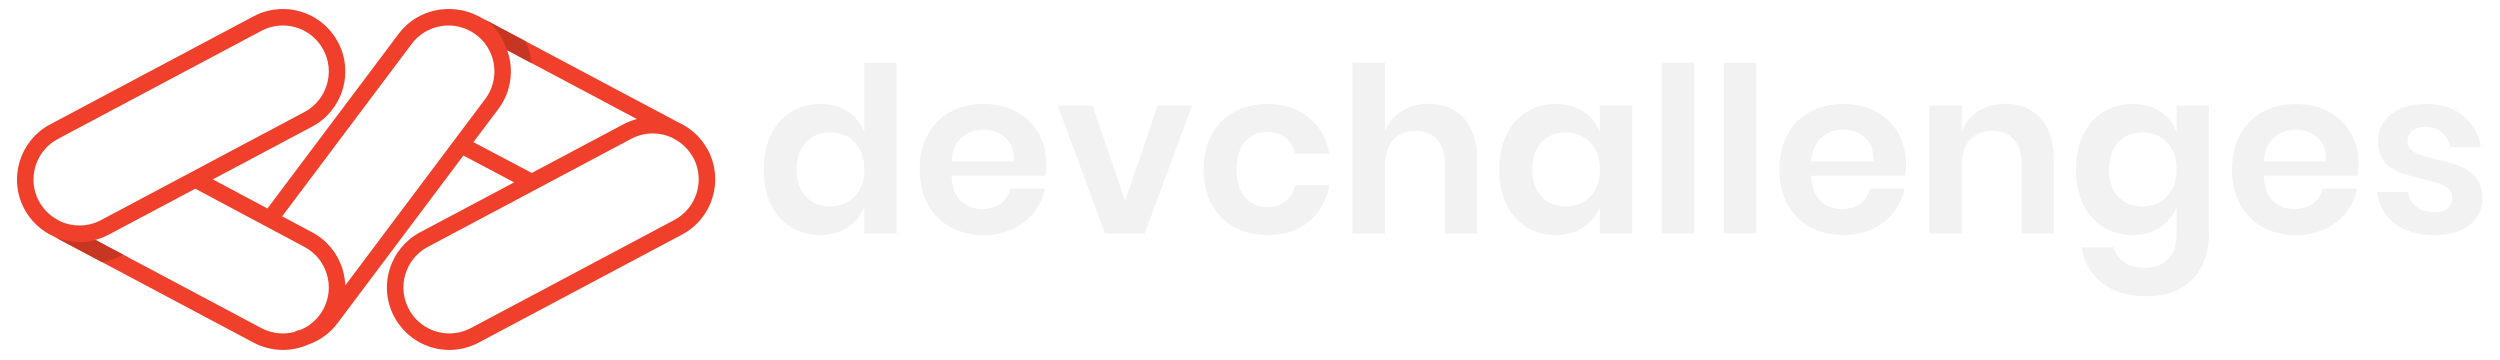
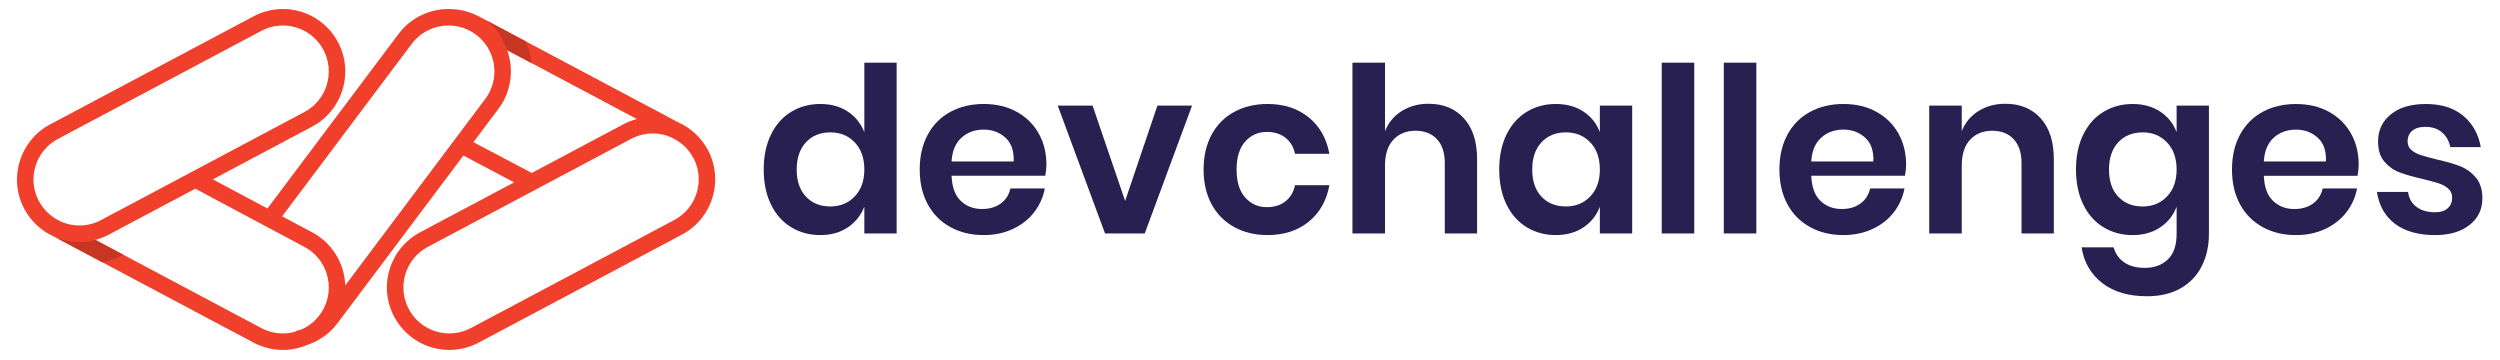
<svg xmlns="http://www.w3.org/2000/svg" width="132" height="19" viewBox="0 0 132 19" fill="none">
-   <path d="M42.554 7.514C42.229 7.863 42.066 8.342 42.066 8.951C42.066 9.56 42.229 10.038 42.554 10.383C42.879 10.729 43.309 10.901 43.845 10.901C44.365 10.901 44.794 10.724 45.131 10.37C45.468 10.018 45.637 9.544 45.637 8.951C45.637 8.35 45.468 7.872 45.131 7.519C44.794 7.166 44.365 6.989 43.845 6.989C43.309 6.989 42.879 7.164 42.554 7.514V7.514ZM44.765 5.893C45.167 6.16 45.458 6.522 45.637 6.977V3.309H47.343V12.327H45.637V10.913C45.458 11.368 45.167 11.732 44.765 12.004C44.363 12.276 43.878 12.412 43.309 12.412C42.74 12.412 42.229 12.274 41.774 11.998C41.319 11.721 40.963 11.322 40.708 10.797C40.452 10.273 40.324 9.658 40.324 8.951C40.324 8.244 40.452 7.629 40.708 7.105C40.963 6.581 41.319 6.181 41.774 5.905C42.229 5.629 42.74 5.49 43.309 5.49C43.878 5.49 44.363 5.624 44.765 5.893" fill="#F2F2F2" />
-   <path d="M53.088 7.27C52.775 6.985 52.391 6.843 51.937 6.843C51.474 6.843 51.084 6.985 50.767 7.27C50.45 7.554 50.275 7.973 50.243 8.525H53.521C53.545 7.973 53.401 7.554 53.088 7.27V7.27ZM55.19 9.28H50.243C50.267 9.882 50.43 10.324 50.73 10.608C51.031 10.893 51.404 11.035 51.851 11.035C52.249 11.035 52.58 10.938 52.844 10.742C53.108 10.547 53.277 10.283 53.35 9.951H55.166C55.076 10.422 54.886 10.844 54.593 11.218C54.301 11.592 53.925 11.884 53.466 12.095C53.007 12.307 52.497 12.412 51.937 12.412C51.279 12.412 50.694 12.272 50.182 11.991C49.67 11.711 49.272 11.311 48.988 10.791C48.703 10.271 48.561 9.658 48.561 8.951C48.561 8.244 48.703 7.629 48.988 7.105C49.272 6.581 49.67 6.181 50.182 5.905C50.694 5.629 51.279 5.49 51.937 5.49C52.603 5.49 53.186 5.629 53.685 5.905C54.185 6.181 54.571 6.561 54.843 7.044C55.115 7.528 55.251 8.078 55.251 8.696C55.251 8.866 55.231 9.061 55.19 9.28" fill="#F2F2F2" />
-   <path d="M59.407 10.609L61.112 5.576H62.94L60.442 12.327H58.346L55.848 5.576H57.688L59.407 10.609" fill="#F2F2F2" />
-   <path d="M69.1 6.197C69.681 6.668 70.044 7.31 70.191 8.122H68.376C68.302 7.765 68.136 7.483 67.876 7.276C67.615 7.069 67.287 6.965 66.889 6.965C66.433 6.965 66.053 7.134 65.749 7.471C65.445 7.808 65.292 8.301 65.292 8.951C65.292 9.601 65.445 10.094 65.749 10.431C66.053 10.769 66.433 10.938 66.889 10.938C67.287 10.938 67.615 10.834 67.876 10.627C68.136 10.419 68.302 10.137 68.376 9.78H70.191C70.044 10.593 69.681 11.235 69.1 11.705C68.519 12.176 67.794 12.412 66.925 12.412C66.267 12.412 65.682 12.272 65.17 11.991C64.659 11.711 64.26 11.311 63.976 10.791C63.692 10.271 63.55 9.658 63.55 8.951C63.55 8.244 63.692 7.629 63.976 7.105C64.26 6.581 64.659 6.181 65.17 5.905C65.682 5.629 66.267 5.49 66.925 5.49C67.794 5.49 68.519 5.726 69.1 6.197" fill="#F2F2F2" />
-   <path d="M77.295 6.246C77.759 6.758 77.99 7.477 77.99 8.403V12.327H76.284V8.598C76.284 8.062 76.146 7.646 75.87 7.349C75.593 7.052 75.215 6.904 74.736 6.904C74.249 6.904 73.859 7.063 73.567 7.38C73.274 7.696 73.128 8.152 73.128 8.745V12.327H71.409V3.31H73.128V6.929C73.306 6.474 73.601 6.119 74.011 5.863C74.421 5.607 74.895 5.479 75.431 5.479C76.211 5.479 76.832 5.735 77.295 6.246" fill="#F2F2F2" />
-   <path d="M81.39 7.514C81.064 7.863 80.902 8.342 80.902 8.951C80.902 9.56 81.064 10.038 81.39 10.383C81.715 10.729 82.145 10.901 82.682 10.901C83.202 10.901 83.63 10.724 83.967 10.37C84.304 10.018 84.472 9.544 84.472 8.951C84.472 8.35 84.304 7.872 83.967 7.519C83.63 7.166 83.202 6.989 82.682 6.989C82.145 6.989 81.715 7.164 81.39 7.514V7.514ZM83.608 5.893C84.013 6.16 84.302 6.522 84.472 6.977V5.576H86.179V12.327H84.472V10.913C84.302 11.368 84.013 11.732 83.608 12.004C83.202 12.276 82.714 12.412 82.145 12.412C81.576 12.412 81.064 12.274 80.609 11.998C80.155 11.721 79.799 11.322 79.543 10.797C79.287 10.273 79.159 9.658 79.159 8.951C79.159 8.244 79.287 7.629 79.543 7.105C79.799 6.581 80.155 6.181 80.609 5.905C81.064 5.629 81.576 5.49 82.145 5.49C82.714 5.49 83.202 5.624 83.608 5.893" fill="#F2F2F2" />
-   <path d="M89.457 3.31V12.327H87.739V3.31H89.457Z" fill="#F2F2F2" />
-   <path d="M92.735 3.31V12.327H91.016V3.31H92.735Z" fill="#F2F2F2" />
-   <path d="M98.481 7.27C98.167 6.985 97.784 6.843 97.329 6.843C96.866 6.843 96.476 6.985 96.159 7.27C95.842 7.554 95.667 7.973 95.635 8.525H98.913C98.937 7.973 98.793 7.554 98.481 7.27V7.27ZM100.582 9.28H95.635C95.659 9.882 95.822 10.324 96.122 10.608C96.422 10.893 96.796 11.035 97.244 11.035C97.641 11.035 97.973 10.938 98.237 10.742C98.501 10.547 98.669 10.283 98.742 9.951H100.558C100.468 10.422 100.277 10.844 99.986 11.218C99.693 11.592 99.317 11.884 98.858 12.095C98.399 12.307 97.889 12.412 97.329 12.412C96.671 12.412 96.086 12.272 95.574 11.991C95.062 11.711 94.664 11.311 94.38 10.791C94.095 10.271 93.953 9.658 93.953 8.951C93.953 8.244 94.095 7.629 94.38 7.105C94.664 6.581 95.062 6.181 95.574 5.905C96.086 5.629 96.671 5.49 97.329 5.49C97.995 5.49 98.578 5.629 99.077 5.905C99.577 6.181 99.963 6.561 100.235 7.044C100.507 7.528 100.643 8.078 100.643 8.696C100.643 8.866 100.623 9.061 100.582 9.28" fill="#F2F2F2" />
-   <path d="M107.748 6.246C108.211 6.758 108.442 7.477 108.442 8.403V12.327H106.736V8.598C106.736 8.062 106.597 7.646 106.322 7.349C106.045 7.052 105.668 6.904 105.188 6.904C104.701 6.904 104.311 7.063 104.018 7.38C103.727 7.696 103.58 8.152 103.58 8.745V12.327H101.862V5.576H103.58V6.929C103.759 6.474 104.053 6.119 104.463 5.863C104.874 5.607 105.347 5.479 105.883 5.479C106.663 5.479 107.285 5.735 107.748 6.246" fill="#F2F2F2" />
-   <path d="M111.842 7.514C111.517 7.864 111.355 8.343 111.355 8.951C111.355 9.561 111.517 10.039 111.842 10.383C112.167 10.729 112.598 10.902 113.133 10.902C113.653 10.902 114.082 10.725 114.419 10.371C114.756 10.018 114.925 9.545 114.925 8.951C114.925 8.35 114.756 7.873 114.419 7.52C114.082 7.167 113.653 6.99 113.133 6.99C112.598 6.99 112.167 7.165 111.842 7.514V7.514ZM114.06 5.893C114.466 6.161 114.754 6.523 114.925 6.978V5.576H116.631V12.352C116.631 12.977 116.507 13.54 116.259 14.04C116.011 14.539 115.642 14.931 115.151 15.216C114.658 15.5 114.064 15.642 113.365 15.642C112.39 15.642 111.602 15.411 111.001 14.947C110.4 14.484 110.034 13.854 109.905 13.058H111.598C111.695 13.4 111.884 13.665 112.165 13.857C112.445 14.048 112.804 14.143 113.243 14.143C113.747 14.143 114.153 13.995 114.462 13.698C114.771 13.401 114.925 12.953 114.925 12.352V10.914C114.754 11.368 114.466 11.733 114.06 12.004C113.653 12.277 113.166 12.413 112.598 12.413C112.029 12.413 111.517 12.274 111.062 11.998C110.607 11.722 110.252 11.322 109.996 10.798C109.74 10.274 109.612 9.659 109.612 8.951C109.612 8.245 109.74 7.63 109.996 7.106C110.252 6.582 110.607 6.182 111.062 5.906C111.517 5.63 112.029 5.491 112.598 5.491C113.166 5.491 113.653 5.625 114.06 5.893Z" fill="#F2F2F2" />
-   <path d="M122.376 7.27C122.063 6.987 121.679 6.844 121.224 6.844C120.762 6.844 120.372 6.987 120.054 7.27C119.737 7.555 119.563 7.973 119.531 8.526H122.808C122.833 7.973 122.689 7.555 122.376 7.27ZM124.478 9.281H119.531C119.555 9.883 119.717 10.325 120.018 10.609C120.319 10.894 120.692 11.036 121.139 11.036C121.537 11.036 121.868 10.938 122.132 10.743C122.396 10.548 122.564 10.284 122.638 9.952H124.453C124.364 10.423 124.174 10.845 123.881 11.219C123.588 11.593 123.213 11.885 122.754 12.096C122.295 12.308 121.785 12.413 121.224 12.413C120.566 12.413 119.981 12.273 119.469 11.992C118.958 11.712 118.56 11.312 118.275 10.792C117.991 10.272 117.849 9.659 117.849 8.952C117.849 8.245 117.991 7.63 118.275 7.106C118.56 6.582 118.958 6.182 119.469 5.905C119.981 5.629 120.566 5.492 121.224 5.492C121.891 5.492 122.473 5.629 122.973 5.905C123.472 6.182 123.858 6.562 124.131 7.045C124.403 7.528 124.539 8.079 124.539 8.696C124.539 8.867 124.519 9.062 124.478 9.281" fill="#F2F2F2" />
-   <path d="M130.059 6.113C130.555 6.527 130.864 7.08 130.985 7.77H129.376C129.312 7.445 129.165 7.185 128.938 6.99C128.711 6.795 128.414 6.698 128.049 6.698C127.756 6.698 127.529 6.767 127.365 6.905C127.204 7.043 127.122 7.23 127.122 7.465C127.122 7.652 127.187 7.803 127.317 7.916C127.447 8.03 127.61 8.119 127.805 8.184C128 8.249 128.28 8.327 128.645 8.416C129.157 8.53 129.573 8.65 129.895 8.775C130.216 8.902 130.492 9.1 130.724 9.373C130.955 9.645 131.07 10.013 131.07 10.475C131.07 11.053 130.845 11.52 130.394 11.877C129.943 12.235 129.336 12.413 128.573 12.413C127.695 12.413 126.992 12.216 126.464 11.822C125.936 11.428 125.615 10.865 125.502 10.134H127.146C127.187 10.467 127.334 10.729 127.586 10.92C127.837 11.111 128.166 11.207 128.573 11.207C128.865 11.207 129.089 11.135 129.243 10.993C129.397 10.851 129.474 10.667 129.474 10.438C129.474 10.243 129.407 10.086 129.273 9.964C129.139 9.842 128.973 9.749 128.773 9.683C128.574 9.618 128.292 9.541 127.926 9.452C127.422 9.338 127.015 9.222 126.702 9.104C126.39 8.987 126.121 8.798 125.898 8.538C125.674 8.278 125.562 7.921 125.562 7.465C125.562 6.881 125.786 6.405 126.233 6.04C126.679 5.674 127.297 5.491 128.085 5.491C128.906 5.491 129.563 5.699 130.059 6.113" fill="#F2F2F2" />
+   <path d="M42.554 7.514C42.229 7.863 42.066 8.342 42.066 8.951C42.066 9.56 42.229 10.038 42.554 10.383C42.879 10.729 43.309 10.901 43.845 10.901C44.365 10.901 44.794 10.724 45.131 10.37C45.468 10.018 45.637 9.544 45.637 8.951C45.637 8.35 45.468 7.872 45.131 7.519C44.794 7.166 44.365 6.989 43.845 6.989C43.309 6.989 42.879 7.164 42.554 7.514V7.514ZM44.765 5.893C45.167 6.16 45.458 6.522 45.637 6.977V3.309H47.343V12.327H45.637V10.913C45.458 11.368 45.167 11.732 44.765 12.004C44.363 12.276 43.878 12.412 43.309 12.412C42.74 12.412 42.229 12.274 41.774 11.998C41.319 11.721 40.963 11.322 40.708 10.797C40.452 10.273 40.324 9.658 40.324 8.951C40.324 8.244 40.452 7.629 40.708 7.105C40.963 6.581 41.319 6.181 41.774 5.905C42.229 5.629 42.74 5.49 43.309 5.49C43.878 5.49 44.363 5.624 44.765 5.893" fill="#282051" />
+   <path d="M53.088 7.27C52.775 6.985 52.391 6.843 51.937 6.843C51.474 6.843 51.084 6.985 50.767 7.27C50.45 7.554 50.275 7.973 50.243 8.525H53.521C53.545 7.973 53.401 7.554 53.088 7.27V7.27ZM55.19 9.28H50.243C50.267 9.882 50.43 10.324 50.73 10.608C51.031 10.893 51.404 11.035 51.851 11.035C52.249 11.035 52.58 10.938 52.844 10.742C53.108 10.547 53.277 10.283 53.35 9.951H55.166C55.076 10.422 54.886 10.844 54.593 11.218C54.301 11.592 53.925 11.884 53.466 12.095C53.007 12.307 52.497 12.412 51.937 12.412C51.279 12.412 50.694 12.272 50.182 11.991C49.67 11.711 49.272 11.311 48.988 10.791C48.703 10.271 48.561 9.658 48.561 8.951C48.561 8.244 48.703 7.629 48.988 7.105C49.272 6.581 49.67 6.181 50.182 5.905C50.694 5.629 51.279 5.49 51.937 5.49C52.603 5.49 53.186 5.629 53.685 5.905C54.185 6.181 54.571 6.561 54.843 7.044C55.115 7.528 55.251 8.078 55.251 8.696C55.251 8.866 55.231 9.061 55.19 9.28" fill="#282051" />
+   <path d="M59.407 10.609L61.112 5.576H62.94L60.442 12.327H58.346L55.848 5.576H57.688L59.407 10.609" fill="#282051" />
+   <path d="M69.1 6.197C69.681 6.668 70.044 7.31 70.191 8.122H68.376C68.302 7.765 68.136 7.483 67.876 7.276C67.615 7.069 67.287 6.965 66.889 6.965C66.433 6.965 66.053 7.134 65.749 7.471C65.445 7.808 65.292 8.301 65.292 8.951C65.292 9.601 65.445 10.094 65.749 10.431C66.053 10.769 66.433 10.938 66.889 10.938C67.287 10.938 67.615 10.834 67.876 10.627C68.136 10.419 68.302 10.137 68.376 9.78H70.191C70.044 10.593 69.681 11.235 69.1 11.705C68.519 12.176 67.794 12.412 66.925 12.412C66.267 12.412 65.682 12.272 65.17 11.991C64.659 11.711 64.26 11.311 63.976 10.791C63.692 10.271 63.55 9.658 63.55 8.951C63.55 8.244 63.692 7.629 63.976 7.105C64.26 6.581 64.659 6.181 65.17 5.905C65.682 5.629 66.267 5.49 66.925 5.49C67.794 5.49 68.519 5.726 69.1 6.197" fill="#282051" />
+   <path d="M77.295 6.246C77.759 6.758 77.99 7.477 77.99 8.403V12.327H76.284V8.598C76.284 8.062 76.146 7.646 75.87 7.349C75.593 7.052 75.215 6.904 74.736 6.904C74.249 6.904 73.859 7.063 73.567 7.38C73.274 7.696 73.128 8.152 73.128 8.745V12.327H71.409V3.31H73.128V6.929C73.306 6.474 73.601 6.119 74.011 5.863C74.421 5.607 74.895 5.479 75.431 5.479C76.211 5.479 76.832 5.735 77.295 6.246" fill="#282051" />
+   <path d="M81.39 7.514C81.064 7.863 80.902 8.342 80.902 8.951C80.902 9.56 81.064 10.038 81.39 10.383C81.715 10.729 82.145 10.901 82.682 10.901C83.202 10.901 83.63 10.724 83.967 10.37C84.304 10.018 84.472 9.544 84.472 8.951C84.472 8.35 84.304 7.872 83.967 7.519C83.63 7.166 83.202 6.989 82.682 6.989C82.145 6.989 81.715 7.164 81.39 7.514V7.514ZM83.608 5.893C84.013 6.16 84.302 6.522 84.472 6.977V5.576H86.179V12.327H84.472V10.913C84.302 11.368 84.013 11.732 83.608 12.004C83.202 12.276 82.714 12.412 82.145 12.412C81.576 12.412 81.064 12.274 80.609 11.998C80.155 11.721 79.799 11.322 79.543 10.797C79.287 10.273 79.159 9.658 79.159 8.951C79.159 8.244 79.287 7.629 79.543 7.105C79.799 6.581 80.155 6.181 80.609 5.905C81.064 5.629 81.576 5.49 82.145 5.49C82.714 5.49 83.202 5.624 83.608 5.893" fill="#282051" />
+   <path d="M89.457 3.31V12.327H87.739V3.31H89.457Z" fill="#282051" />
+   <path d="M92.735 3.31V12.327H91.016V3.31H92.735Z" fill="#282051" />
+   <path d="M98.481 7.27C98.167 6.985 97.784 6.843 97.329 6.843C96.866 6.843 96.476 6.985 96.159 7.27C95.842 7.554 95.667 7.973 95.635 8.525H98.913C98.937 7.973 98.793 7.554 98.481 7.27V7.27ZM100.582 9.28H95.635C95.659 9.882 95.822 10.324 96.122 10.608C96.422 10.893 96.796 11.035 97.244 11.035C97.641 11.035 97.973 10.938 98.237 10.742C98.501 10.547 98.669 10.283 98.742 9.951H100.558C100.468 10.422 100.277 10.844 99.986 11.218C99.693 11.592 99.317 11.884 98.858 12.095C98.399 12.307 97.889 12.412 97.329 12.412C96.671 12.412 96.086 12.272 95.574 11.991C95.062 11.711 94.664 11.311 94.38 10.791C94.095 10.271 93.953 9.658 93.953 8.951C93.953 8.244 94.095 7.629 94.38 7.105C94.664 6.581 95.062 6.181 95.574 5.905C96.086 5.629 96.671 5.49 97.329 5.49C97.995 5.49 98.578 5.629 99.077 5.905C99.577 6.181 99.963 6.561 100.235 7.044C100.507 7.528 100.643 8.078 100.643 8.696C100.643 8.866 100.623 9.061 100.582 9.28" fill="#282051" />
+   <path d="M107.748 6.246C108.211 6.758 108.442 7.477 108.442 8.403V12.327H106.736V8.598C106.736 8.062 106.597 7.646 106.322 7.349C106.045 7.052 105.668 6.904 105.188 6.904C104.701 6.904 104.311 7.063 104.018 7.38C103.727 7.696 103.58 8.152 103.58 8.745V12.327H101.862V5.576H103.58V6.929C103.759 6.474 104.053 6.119 104.463 5.863C104.874 5.607 105.347 5.479 105.883 5.479C106.663 5.479 107.285 5.735 107.748 6.246" fill="#282051" />
+   <path d="M111.842 7.514C111.517 7.864 111.355 8.343 111.355 8.951C111.355 9.561 111.517 10.039 111.842 10.383C112.167 10.729 112.598 10.902 113.133 10.902C113.653 10.902 114.082 10.725 114.419 10.371C114.756 10.018 114.925 9.545 114.925 8.951C114.925 8.35 114.756 7.873 114.419 7.52C114.082 7.167 113.653 6.99 113.133 6.99C112.598 6.99 112.167 7.165 111.842 7.514V7.514ZM114.06 5.893C114.466 6.161 114.754 6.523 114.925 6.978V5.576H116.631V12.352C116.631 12.977 116.507 13.54 116.259 14.04C116.011 14.539 115.642 14.931 115.151 15.216C114.658 15.5 114.064 15.642 113.365 15.642C112.39 15.642 111.602 15.411 111.001 14.947C110.4 14.484 110.034 13.854 109.905 13.058H111.598C111.695 13.4 111.884 13.665 112.165 13.857C112.445 14.048 112.804 14.143 113.243 14.143C113.747 14.143 114.153 13.995 114.462 13.698C114.771 13.401 114.925 12.953 114.925 12.352V10.914C114.754 11.368 114.466 11.733 114.06 12.004C113.653 12.277 113.166 12.413 112.598 12.413C112.029 12.413 111.517 12.274 111.062 11.998C110.607 11.722 110.252 11.322 109.996 10.798C109.74 10.274 109.612 9.659 109.612 8.951C109.612 8.245 109.74 7.63 109.996 7.106C110.252 6.582 110.607 6.182 111.062 5.906C111.517 5.63 112.029 5.491 112.598 5.491C113.166 5.491 113.653 5.625 114.06 5.893Z" fill="#282051" />
+   <path d="M122.376 7.27C122.063 6.987 121.679 6.844 121.224 6.844C120.762 6.844 120.372 6.987 120.054 7.27C119.737 7.555 119.563 7.973 119.531 8.526H122.808C122.833 7.973 122.689 7.555 122.376 7.27ZM124.478 9.281H119.531C119.555 9.883 119.717 10.325 120.018 10.609C120.319 10.894 120.692 11.036 121.139 11.036C121.537 11.036 121.868 10.938 122.132 10.743C122.396 10.548 122.564 10.284 122.638 9.952H124.453C124.364 10.423 124.174 10.845 123.881 11.219C123.588 11.593 123.213 11.885 122.754 12.096C122.295 12.308 121.785 12.413 121.224 12.413C120.566 12.413 119.981 12.273 119.469 11.992C118.958 11.712 118.56 11.312 118.275 10.792C117.991 10.272 117.849 9.659 117.849 8.952C117.849 8.245 117.991 7.63 118.275 7.106C118.56 6.582 118.958 6.182 119.469 5.905C119.981 5.629 120.566 5.492 121.224 5.492C121.891 5.492 122.473 5.629 122.973 5.905C123.472 6.182 123.858 6.562 124.131 7.045C124.403 7.528 124.539 8.079 124.539 8.696C124.539 8.867 124.519 9.062 124.478 9.281" fill="#282051" />
+   <path d="M130.059 6.113C130.555 6.527 130.864 7.08 130.985 7.77H129.376C129.312 7.445 129.165 7.185 128.938 6.99C128.711 6.795 128.414 6.698 128.049 6.698C127.756 6.698 127.529 6.767 127.365 6.905C127.204 7.043 127.122 7.23 127.122 7.465C127.122 7.652 127.187 7.803 127.317 7.916C127.447 8.03 127.61 8.119 127.805 8.184C128 8.249 128.28 8.327 128.645 8.416C129.157 8.53 129.573 8.65 129.895 8.775C130.216 8.902 130.492 9.1 130.724 9.373C130.955 9.645 131.07 10.013 131.07 10.475C131.07 11.053 130.845 11.52 130.394 11.877C129.943 12.235 129.336 12.413 128.573 12.413C127.695 12.413 126.992 12.216 126.464 11.822C125.936 11.428 125.615 10.865 125.502 10.134H127.146C127.187 10.467 127.334 10.729 127.586 10.92C127.837 11.111 128.166 11.207 128.573 11.207C128.865 11.207 129.089 11.135 129.243 10.993C129.397 10.851 129.474 10.667 129.474 10.438C129.474 10.243 129.407 10.086 129.273 9.964C129.139 9.842 128.973 9.749 128.773 9.683C128.574 9.618 128.292 9.541 127.926 9.452C127.422 9.338 127.015 9.222 126.702 9.104C126.39 8.987 126.121 8.798 125.898 8.538C125.674 8.278 125.562 7.921 125.562 7.465C125.562 6.881 125.786 6.405 126.233 6.04C126.679 5.674 127.297 5.491 128.085 5.491C128.906 5.491 129.563 5.699 130.059 6.113" fill="#282051" />
  <path d="M35.606 11.614L24.864 17.321C24.515 17.506 24.121 17.605 23.728 17.605C22.827 17.605 22.006 17.111 21.584 16.316C21.28 15.743 21.217 15.088 21.406 14.468C21.596 13.848 22.016 13.34 22.588 13.036L33.33 7.329C33.68 7.143 34.072 7.046 34.467 7.046C34.806 7.046 35.134 7.116 35.434 7.247L35.605 7.338C36.034 7.565 36.381 7.911 36.608 8.34C36.616 8.353 36.624 8.366 36.633 8.379C37.225 9.553 36.772 10.995 35.606 11.614ZM2.054 10.615C2.049 10.604 2.041 10.596 2.034 10.585C1.432 9.409 1.884 7.959 3.055 7.338L13.796 1.631C14.146 1.446 14.539 1.347 14.933 1.347C15.833 1.347 16.654 1.84 17.077 2.635C17.38 3.206 17.442 3.863 17.253 4.482C17.063 5.102 16.644 5.612 16.073 5.915L5.33 11.623C4.981 11.808 4.588 11.906 4.194 11.906C3.855 11.906 3.527 11.835 3.227 11.706L3.055 11.614C2.627 11.387 2.281 11.042 2.054 10.615V10.615ZM37.38 7.924C37.03 7.268 36.48 6.763 35.828 6.468L27.755 2.18L25.626 1.05L25.619 1.045L25.273 0.862C24.822 0.623 24.316 0.492 23.808 0.479C23.798 0.479 23.789 0.477 23.779 0.477C23.762 0.477 23.744 0.476 23.728 0.476L23.718 0.476C22.686 0.466 21.665 0.936 21.016 1.829L14.069 11.076C13.925 11.267 13.963 11.541 14.156 11.685C14.348 11.83 14.621 11.791 14.765 11.598L21.716 2.346C22.502 1.264 24.022 1.023 25.105 1.809C25.832 2.339 26.206 3.22 26.081 4.111C26.026 4.501 25.874 4.878 25.646 5.191L18.23 15.068C18.22 14.782 18.172 14.494 18.086 14.214C17.828 13.372 17.259 12.68 16.481 12.266L10.574 9.117C10.362 9.004 10.098 9.085 9.985 9.297C9.872 9.509 9.953 9.773 10.166 9.886L16.073 13.036C16.645 13.34 17.064 13.848 17.253 14.468C17.443 15.088 17.381 15.743 17.077 16.316C16.818 16.803 16.409 17.176 15.924 17.393C15.859 17.413 15.793 17.431 15.726 17.448C15.666 17.46 15.612 17.485 15.566 17.52C15.363 17.575 15.15 17.605 14.933 17.605C14.539 17.605 14.146 17.506 13.796 17.321L6.523 13.456L5.034 12.666C5.278 12.601 5.515 12.509 5.739 12.392L16.481 6.685C17.258 6.271 17.828 5.58 18.085 4.738C18.343 3.894 18.258 3.002 17.846 2.226C17.272 1.146 16.156 0.476 14.933 0.476C14.397 0.476 13.863 0.61 13.388 0.862L2.646 6.568C1.041 7.421 0.428 9.421 1.281 11.026C1.63 11.683 2.181 12.187 2.833 12.483L2.984 12.563H2.986L5.392 13.842L13.388 18.09C13.863 18.342 14.397 18.476 14.933 18.476C15.394 18.476 15.84 18.38 16.247 18.204C16.889 17.985 17.451 17.575 17.849 17.027L26.347 5.709C26.662 5.274 26.868 4.764 26.943 4.233C27.02 3.687 26.958 3.147 26.779 2.648L28.077 3.337L33.626 6.285C33.382 6.35 33.145 6.441 32.922 6.559L28.078 9.132L24.664 7.33C24.451 7.219 24.189 7.302 24.077 7.515C23.965 7.728 24.047 7.991 24.261 8.103L27.146 9.629L22.179 12.266C21.402 12.68 20.832 13.372 20.574 14.214C20.316 15.054 20.401 15.947 20.815 16.725C21.388 17.804 22.504 18.476 23.728 18.476C24.263 18.476 24.798 18.342 25.273 18.09L36.015 12.383C37.62 11.529 38.232 9.531 37.38 7.924" fill="#F0402C" />
  <path d="M28.077 3.337L26.779 2.648L26.778 2.646C26.524 1.979 26.124 1.35 25.626 1.05L27.755 2.18C27.917 2.548 28.027 2.935 28.077 3.337" fill="#C73622" />
  <path d="M5.392 13.842L2.986 12.563C3.024 12.576 3.648 12.783 4.298 12.783C4.55 12.783 4.807 12.751 5.034 12.666L6.523 13.456C6.167 13.641 5.785 13.769 5.392 13.842" fill="#C73622" />
</svg>
